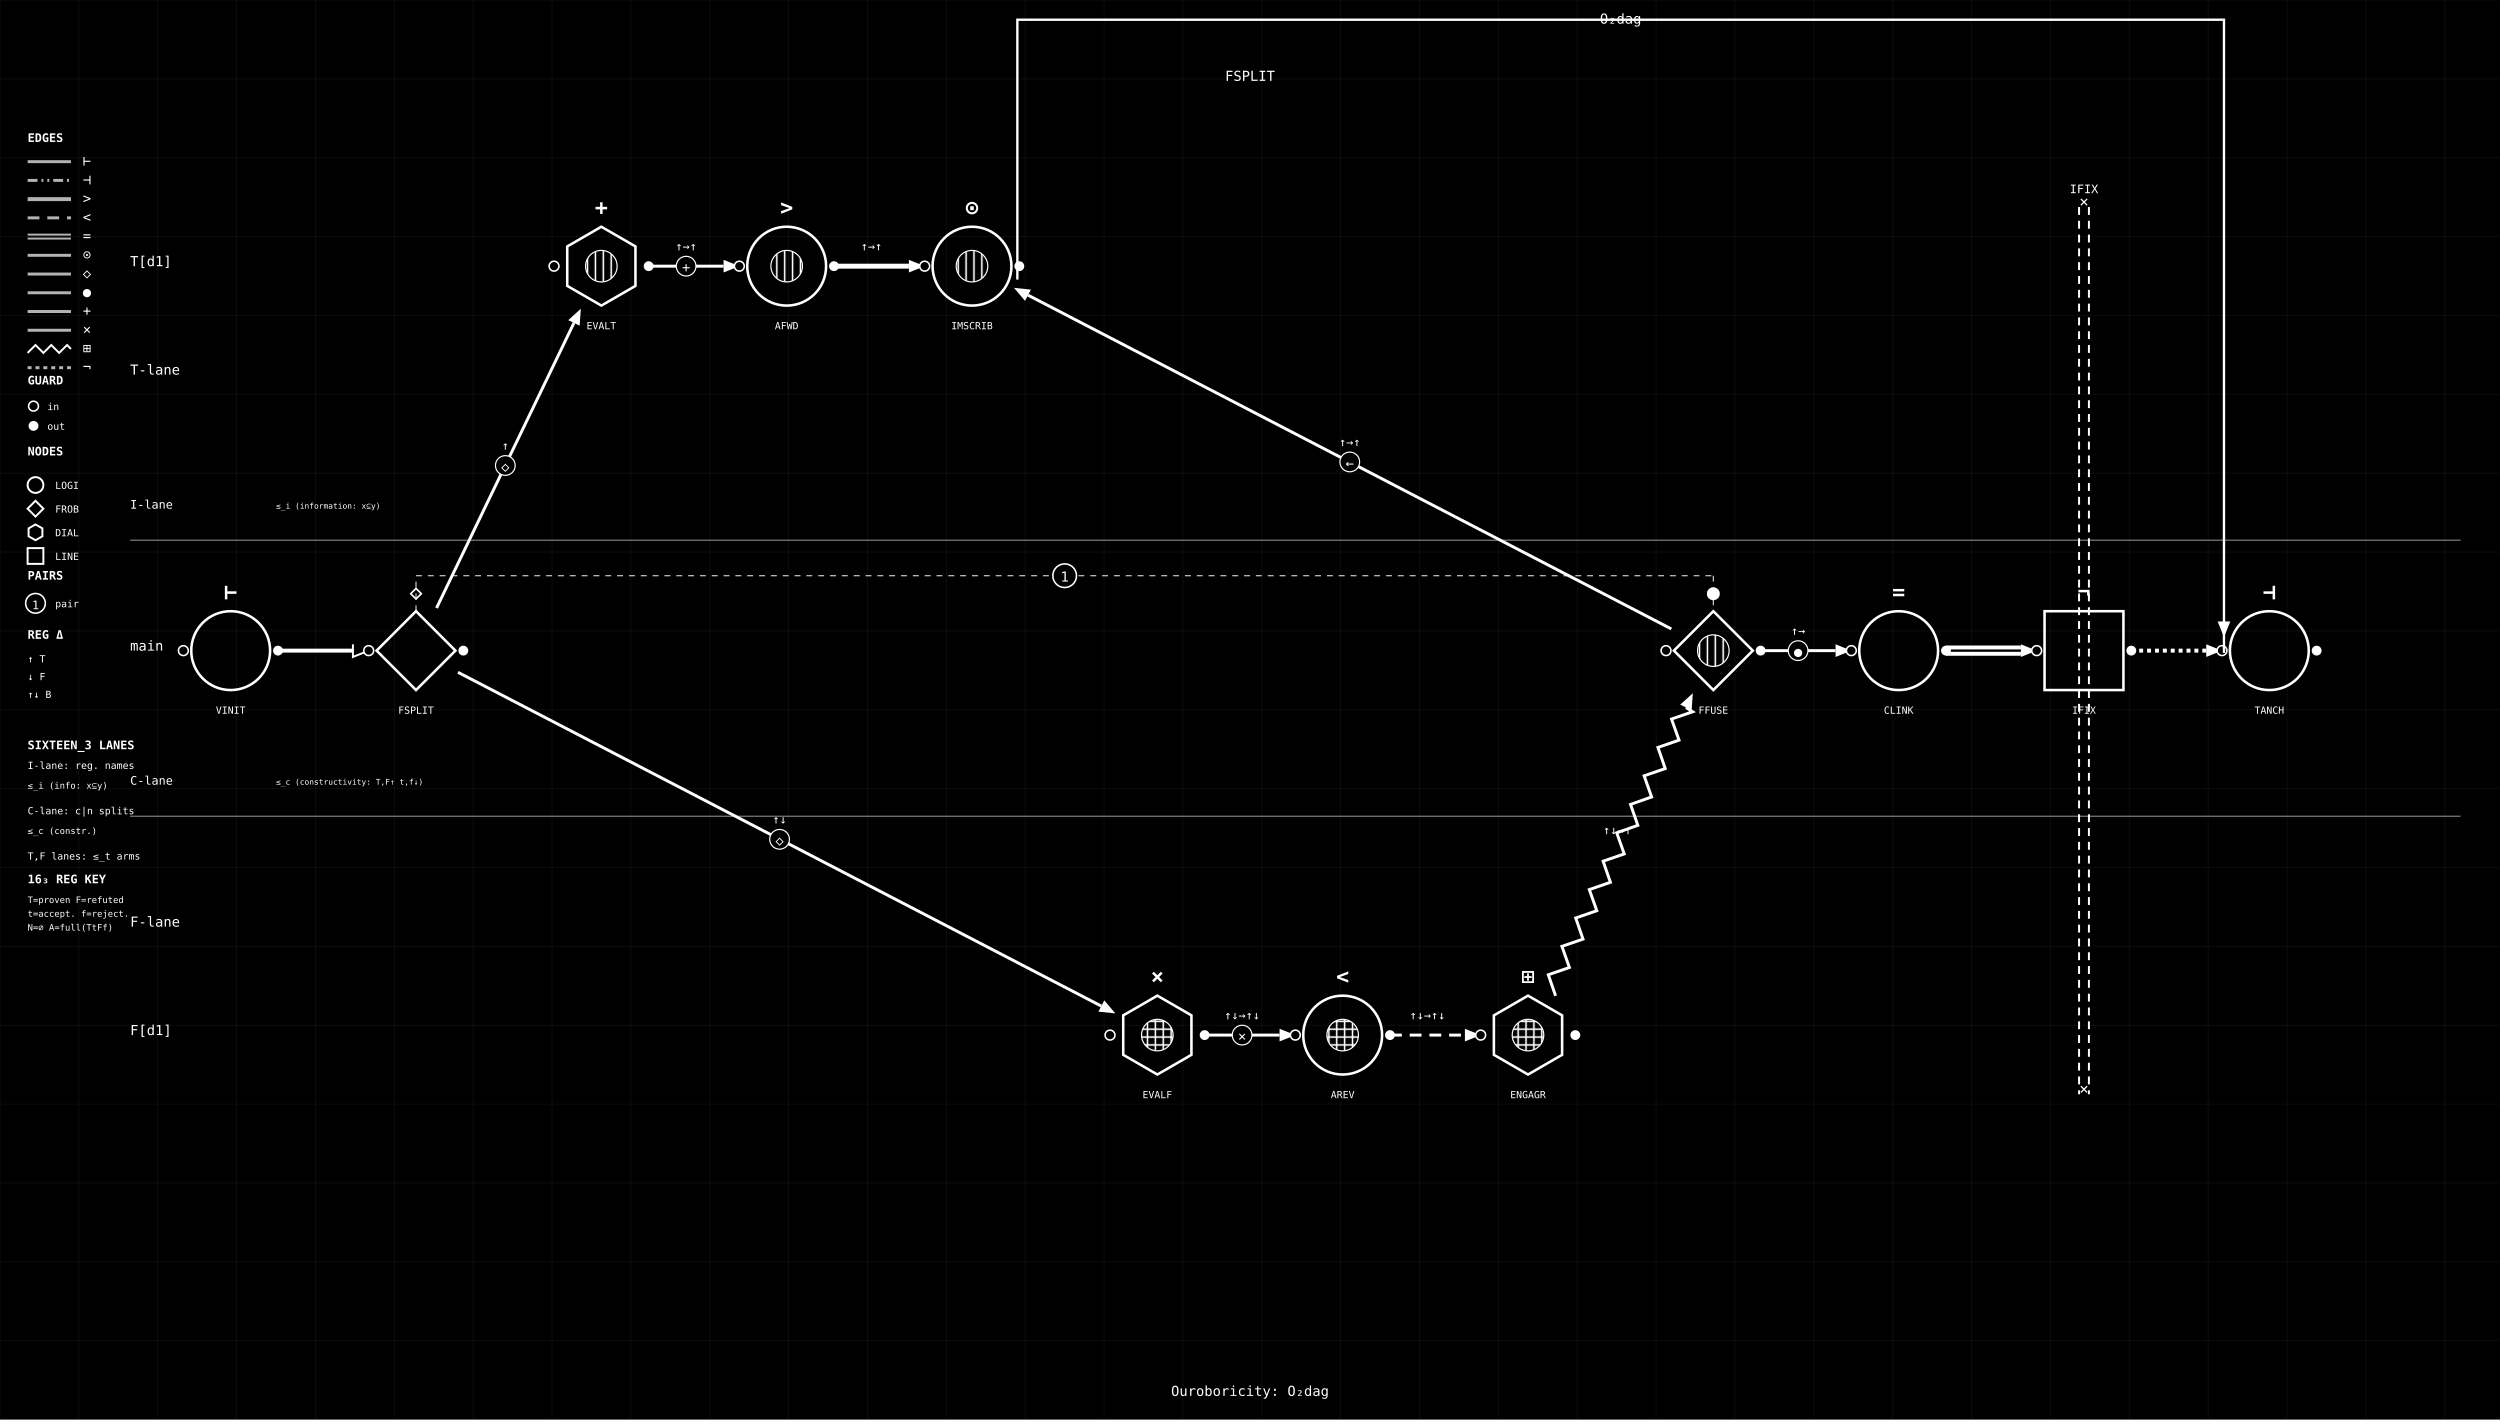
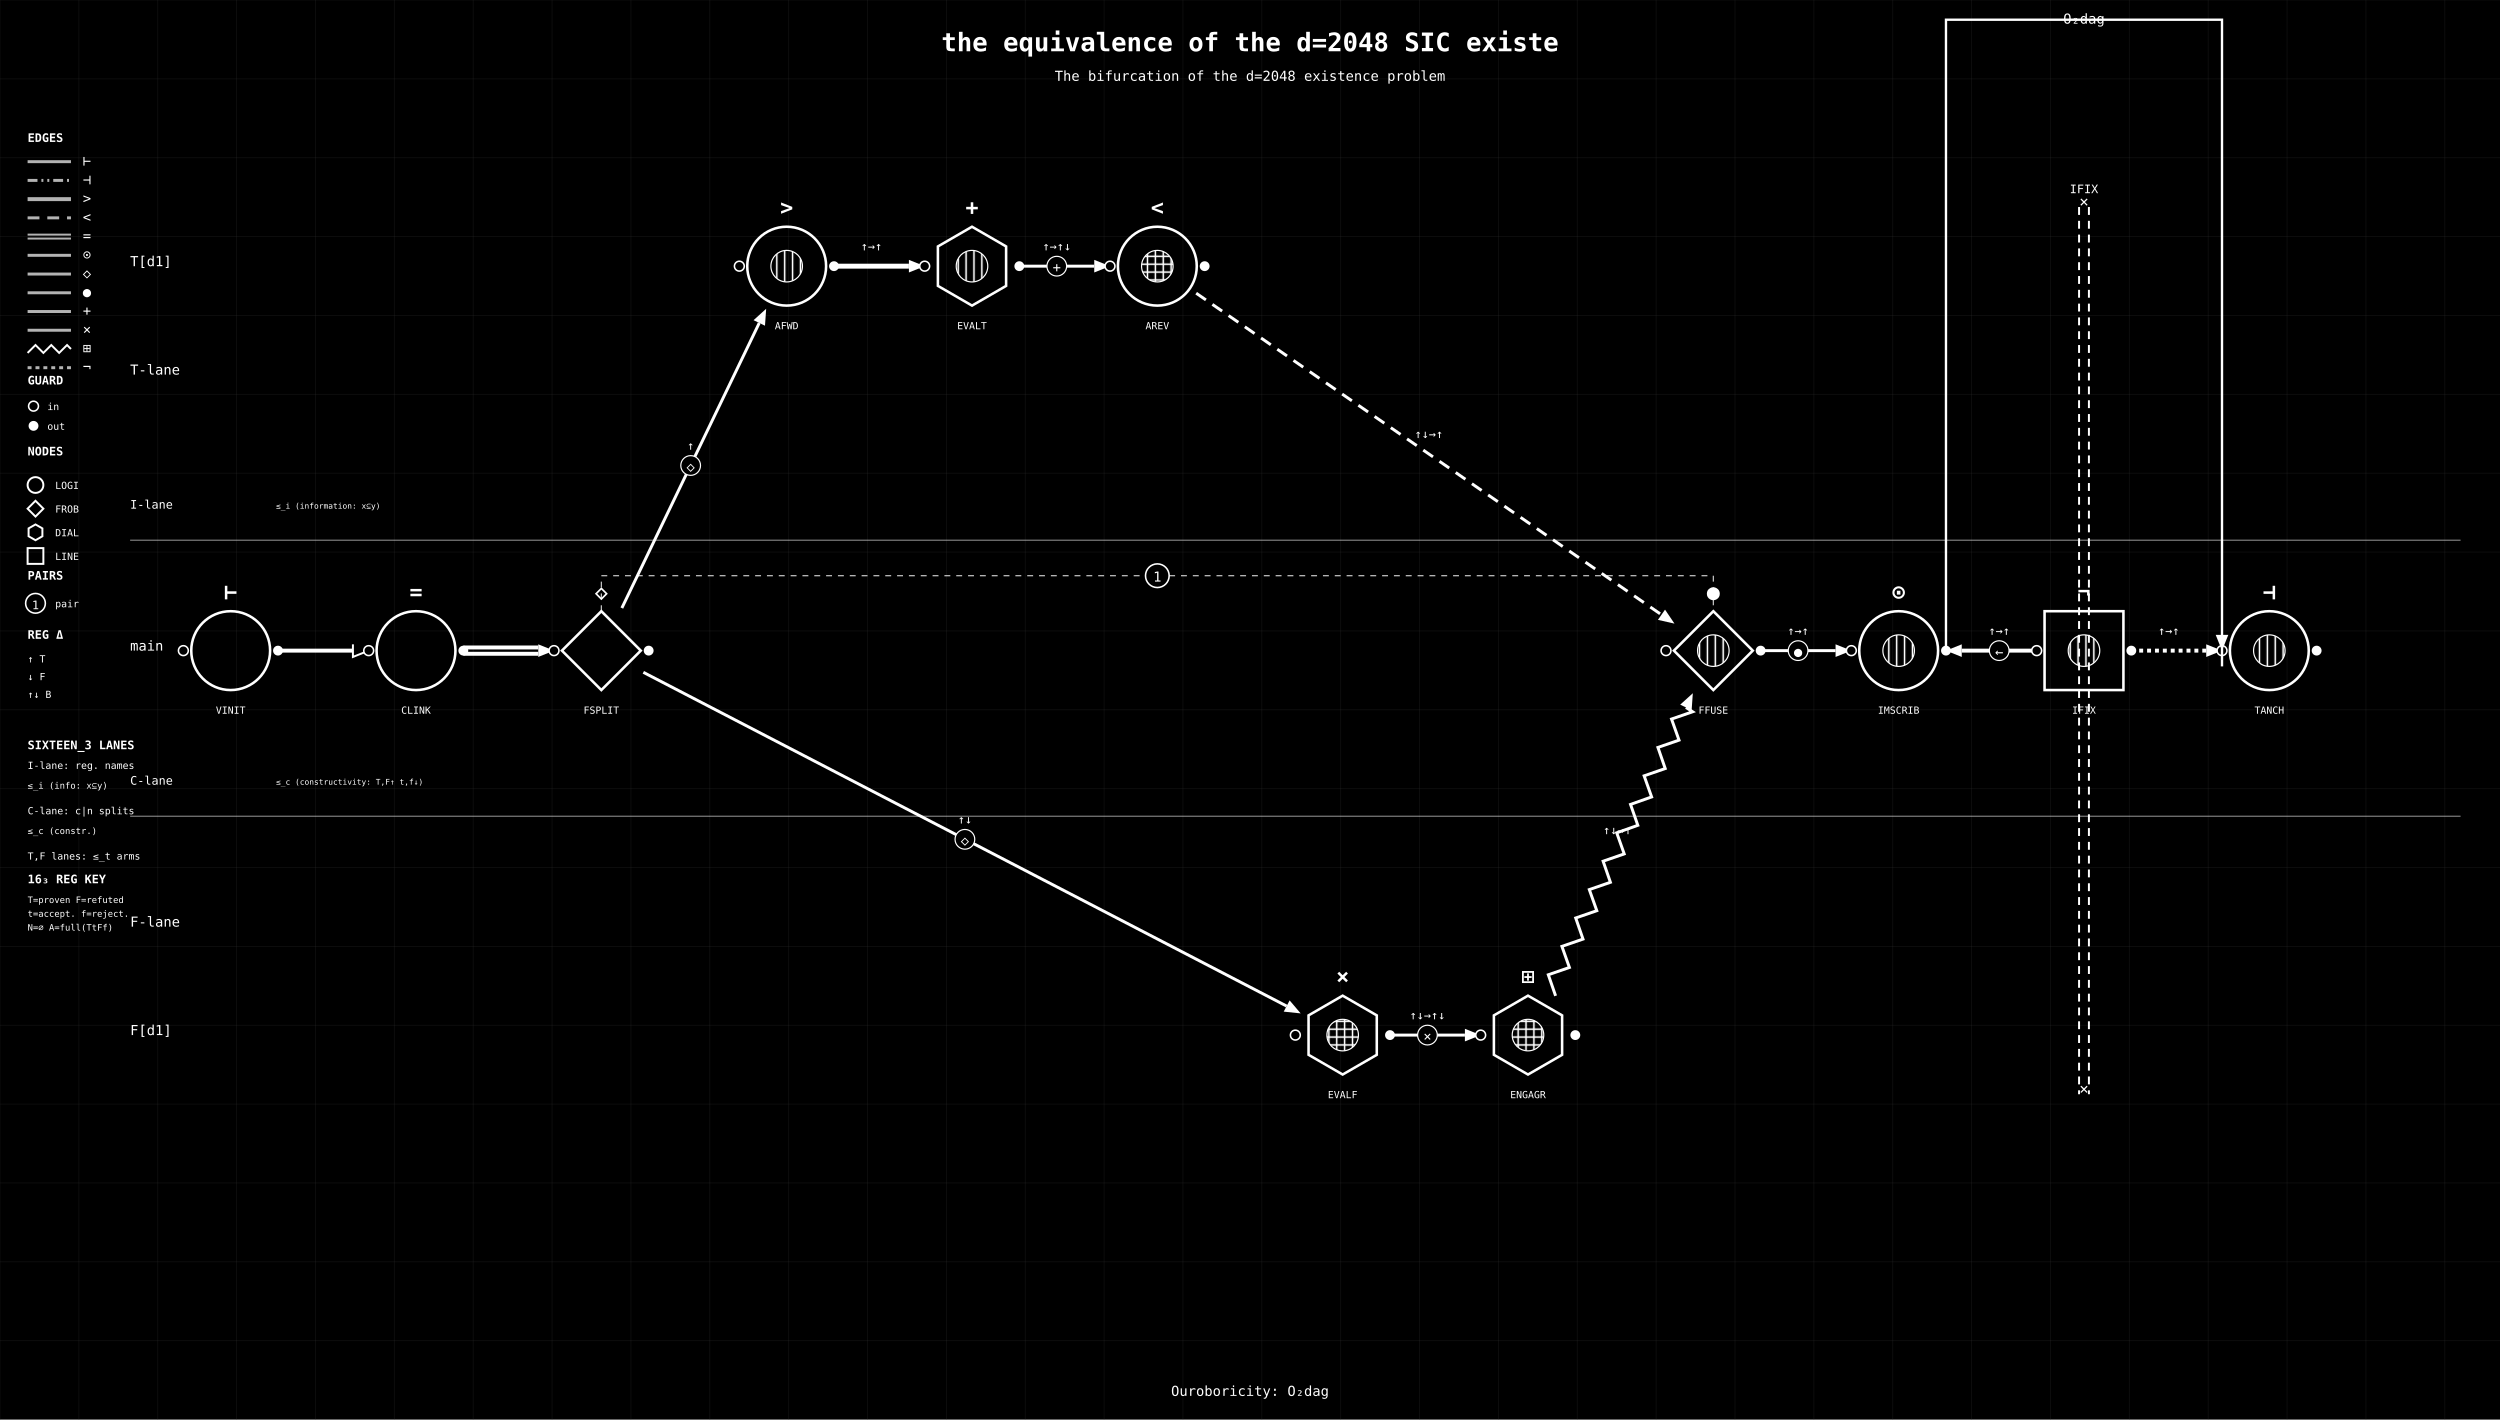
<svg xmlns="http://www.w3.org/2000/svg" viewBox="0 0 1268 720">
  <rect width="1268" height="720" fill="#000000" />
  <defs>
    <pattern id="hatch-T" width="4" height="4" patternUnits="userSpaceOnUse">
      <path d="M2,0 L2,4" stroke="#ffffff" stroke-width="0.8" />
    </pattern>
    <pattern id="hatch-F" width="4" height="4" patternUnits="userSpaceOnUse">
      <path d="M0,2 L4,2" stroke="#ffffff" stroke-width="0.8" />
    </pattern>
    <pattern id="hatch-B" width="4" height="4" patternUnits="userSpaceOnUse">
      <path d="M2,0 L2,4 M0,2 L4,2" stroke="#ffffff" stroke-width="0.8" />
    </pattern>
  </defs>
  <line x1="0.0" y1="0.0" x2="0.0" y2="720.0" stroke="#333333" stroke-width="0.4" opacity="0.3" />
  <line x1="40.0" y1="0.0" x2="40.0" y2="720.0" stroke="#333333" stroke-width="0.4" opacity="0.3" />
  <line x1="80.0" y1="0.0" x2="80.0" y2="720.0" stroke="#333333" stroke-width="0.4" opacity="0.3" />
  <line x1="120.0" y1="0.0" x2="120.0" y2="720.0" stroke="#333333" stroke-width="0.4" opacity="0.3" />
  <line x1="160.0" y1="0.0" x2="160.0" y2="720.0" stroke="#333333" stroke-width="0.4" opacity="0.3" />
  <line x1="200.0" y1="0.0" x2="200.0" y2="720.0" stroke="#333333" stroke-width="0.4" opacity="0.3" />
  <line x1="240.0" y1="0.0" x2="240.0" y2="720.0" stroke="#333333" stroke-width="0.4" opacity="0.3" />
  <line x1="280.0" y1="0.0" x2="280.0" y2="720.0" stroke="#333333" stroke-width="0.4" opacity="0.3" />
  <line x1="320.0" y1="0.0" x2="320.0" y2="720.0" stroke="#333333" stroke-width="0.4" opacity="0.3" />
  <line x1="360.0" y1="0.0" x2="360.0" y2="720.0" stroke="#333333" stroke-width="0.4" opacity="0.3" />
  <line x1="400.0" y1="0.0" x2="400.0" y2="720.0" stroke="#333333" stroke-width="0.4" opacity="0.3" />
  <line x1="440.0" y1="0.0" x2="440.0" y2="720.0" stroke="#333333" stroke-width="0.4" opacity="0.3" />
  <line x1="480.0" y1="0.0" x2="480.0" y2="720.0" stroke="#333333" stroke-width="0.4" opacity="0.3" />
  <line x1="520.0" y1="0.0" x2="520.0" y2="720.0" stroke="#333333" stroke-width="0.4" opacity="0.3" />
  <line x1="560.0" y1="0.0" x2="560.0" y2="720.0" stroke="#333333" stroke-width="0.4" opacity="0.3" />
  <line x1="600.0" y1="0.0" x2="600.0" y2="720.0" stroke="#333333" stroke-width="0.4" opacity="0.3" />
  <line x1="640.0" y1="0.0" x2="640.0" y2="720.0" stroke="#333333" stroke-width="0.4" opacity="0.3" />
  <line x1="680.0" y1="0.0" x2="680.0" y2="720.0" stroke="#333333" stroke-width="0.4" opacity="0.3" />
  <line x1="720.0" y1="0.0" x2="720.0" y2="720.0" stroke="#333333" stroke-width="0.4" opacity="0.3" />
  <line x1="760.0" y1="0.0" x2="760.0" y2="720.0" stroke="#333333" stroke-width="0.4" opacity="0.3" />
  <line x1="800.0" y1="0.0" x2="800.0" y2="720.0" stroke="#333333" stroke-width="0.4" opacity="0.3" />
  <line x1="840.0" y1="0.0" x2="840.0" y2="720.0" stroke="#333333" stroke-width="0.4" opacity="0.3" />
  <line x1="880.0" y1="0.0" x2="880.0" y2="720.0" stroke="#333333" stroke-width="0.4" opacity="0.3" />
  <line x1="920.0" y1="0.0" x2="920.0" y2="720.0" stroke="#333333" stroke-width="0.4" opacity="0.3" />
  <line x1="960.0" y1="0.0" x2="960.0" y2="720.0" stroke="#333333" stroke-width="0.4" opacity="0.3" />
  <line x1="1000.0" y1="0.0" x2="1000.0" y2="720.0" stroke="#333333" stroke-width="0.4" opacity="0.3" />
  <line x1="1040.0" y1="0.0" x2="1040.0" y2="720.0" stroke="#333333" stroke-width="0.4" opacity="0.3" />
  <line x1="1080.0" y1="0.0" x2="1080.0" y2="720.0" stroke="#333333" stroke-width="0.4" opacity="0.3" />
  <line x1="1120.0" y1="0.0" x2="1120.0" y2="720.0" stroke="#333333" stroke-width="0.4" opacity="0.3" />
  <line x1="1160.0" y1="0.0" x2="1160.0" y2="720.0" stroke="#333333" stroke-width="0.4" opacity="0.3" />
  <line x1="1200.0" y1="0.0" x2="1200.0" y2="720.0" stroke="#333333" stroke-width="0.4" opacity="0.3" />
  <line x1="1240.0" y1="0.0" x2="1240.0" y2="720.0" stroke="#333333" stroke-width="0.4" opacity="0.3" />
  <line x1="0.0" y1="0.0" x2="1268.0" y2="0.0" stroke="#333333" stroke-width="0.4" opacity="0.3" />
  <line x1="0.0" y1="40.0" x2="1268.0" y2="40.0" stroke="#333333" stroke-width="0.4" opacity="0.3" />
  <line x1="0.0" y1="80.0" x2="1268.0" y2="80.0" stroke="#333333" stroke-width="0.4" opacity="0.3" />
  <line x1="0.0" y1="120.0" x2="1268.0" y2="120.0" stroke="#333333" stroke-width="0.4" opacity="0.3" />
  <line x1="0.0" y1="160.0" x2="1268.0" y2="160.0" stroke="#333333" stroke-width="0.4" opacity="0.3" />
  <line x1="0.0" y1="200.0" x2="1268.0" y2="200.0" stroke="#333333" stroke-width="0.4" opacity="0.3" />
  <line x1="0.0" y1="240.0" x2="1268.0" y2="240.0" stroke="#333333" stroke-width="0.4" opacity="0.3" />
  <line x1="0.0" y1="280.0" x2="1268.0" y2="280.0" stroke="#333333" stroke-width="0.4" opacity="0.3" />
  <line x1="0.0" y1="320.0" x2="1268.0" y2="320.0" stroke="#333333" stroke-width="0.4" opacity="0.3" />
  <line x1="0.0" y1="360.0" x2="1268.0" y2="360.0" stroke="#333333" stroke-width="0.4" opacity="0.3" />
  <line x1="0.0" y1="400.0" x2="1268.0" y2="400.0" stroke="#333333" stroke-width="0.4" opacity="0.3" />
  <line x1="0.0" y1="440.0" x2="1268.0" y2="440.0" stroke="#333333" stroke-width="0.4" opacity="0.3" />
  <line x1="0.0" y1="480.0" x2="1268.0" y2="480.0" stroke="#333333" stroke-width="0.4" opacity="0.3" />
  <line x1="0.0" y1="520.0" x2="1268.0" y2="520.0" stroke="#333333" stroke-width="0.4" opacity="0.3" />
  <line x1="0.0" y1="560.0" x2="1268.0" y2="560.0" stroke="#333333" stroke-width="0.4" opacity="0.3" />
  <line x1="0.0" y1="600.0" x2="1268.0" y2="600.0" stroke="#333333" stroke-width="0.4" opacity="0.3" />
  <line x1="0.0" y1="640.0" x2="1268.0" y2="640.0" stroke="#333333" stroke-width="0.4" opacity="0.3" />
  <line x1="0.0" y1="680.0" x2="1268.0" y2="680.0" stroke="#333333" stroke-width="0.4" opacity="0.3" />
-   <text x="634.0" y="26.0" fill="#ffffff" font-size="13" text-anchor="middle" font-family="monospace" font-weight="bold" />
-   <text x="634.0" y="41.0" fill="#ffffff" font-size="7" text-anchor="middle" font-family="monospace">FSPLIT</text>
+   <text x="634.0" y="26.0" fill="#ffffff" font-size="13" text-anchor="middle" font-family="monospace" font-weight="bold">the equivalence of the d=2048 SIC existe</text>
+   <text x="634.0" y="41.0" fill="#ffffff" font-size="7" text-anchor="middle" font-family="monospace">The bifurcation of the d=2048 existence problem</text>
  <text x="66.0" y="190.0" fill="#ffffff" font-size="7" text-anchor="start" font-family="monospace">T-lane</text>
  <text x="66.0" y="135.0" fill="#ffffff" font-size="7" text-anchor="start" font-family="monospace">T[d1]</text>
  <text x="66.0" y="470.0" fill="#ffffff" font-size="7" text-anchor="start" font-family="monospace">F-lane</text>
  <text x="66.0" y="525.0" fill="#ffffff" font-size="7" text-anchor="start" font-family="monospace">F[d1]</text>
  <text x="66.0" y="330.0" fill="#ffffff" font-size="7" text-anchor="start" font-family="monospace">main</text>
  <text x="66.0" y="258.0" fill="#ffffff" font-size="6" text-anchor="start" font-family="monospace">I-lane</text>
  <text x="140.0" y="258.0" fill="#ffffff" font-size="4" text-anchor="start" font-family="monospace">≤_i (information: x⊆y)</text>
  <line x1="66.0" y1="274.0" x2="1248.0" y2="274.0" stroke="#ffffff" stroke-width="0.6" opacity="0.5" />
  <text x="66.0" y="398.0" fill="#ffffff" font-size="6" text-anchor="start" font-family="monospace">C-lane</text>
  <text x="140.0" y="398.0" fill="#ffffff" font-size="4" text-anchor="start" font-family="monospace">≤_c (constructivity: T,F↑ t,f↓)</text>
  <line x1="66.0" y1="414.0" x2="1248.0" y2="414.0" stroke="#ffffff" stroke-width="0.6" opacity="0.5" />
  <line x1="1054.5" y1="105.0" x2="1054.5" y2="555.0" stroke="#ffffff" stroke-width="1.0" opacity="1.0" stroke-dasharray="4,3" />
  <line x1="1059.5" y1="105.0" x2="1059.5" y2="555.0" stroke="#ffffff" stroke-width="1.0" opacity="1.0" stroke-dasharray="4,3" />
  <text x="1057.0" y="105.0" fill="#ffffff" font-size="8" text-anchor="middle" font-family="monospace">×</text>
  <text x="1057.0" y="555.0" fill="#ffffff" font-size="8" text-anchor="middle" font-family="monospace">×</text>
  <text x="1057.0" y="98.0" fill="#ffffff" font-size="6" text-anchor="middle" font-family="monospace">IFIX</text>
-   <line x1="211.0" y1="310.0" x2="211.0" y2="292.0" stroke="#ffffff" stroke-width="0.6" opacity="0.8" stroke-dasharray="3,3" />
-   <line x1="211.0" y1="292.0" x2="869.0" y2="292.0" stroke="#ffffff" stroke-width="0.6" opacity="0.8" stroke-dasharray="3,3" />
+   <line x1="305.0" y1="310.0" x2="305.0" y2="292.0" stroke="#ffffff" stroke-width="0.6" opacity="0.8" stroke-dasharray="3,3" />
+   <line x1="305.0" y1="292.0" x2="869.0" y2="292.0" stroke="#ffffff" stroke-width="0.6" opacity="0.8" stroke-dasharray="3,3" />
  <line x1="869.0" y1="292.0" x2="869.0" y2="310.0" stroke="#ffffff" stroke-width="0.6" opacity="0.8" stroke-dasharray="3,3" />
-   <circle cx="540.0" cy="292.0" r="6" fill="#000000" stroke="#ffffff" stroke-width="0.8" />
-   <text x="540.0" y="295.0" fill="#ffffff" font-size="7" text-anchor="middle" font-family="monospace">1</text>
-   <line x1="221.4" y1="308.4" x2="291.1" y2="163.8" stroke="#ffffff" stroke-width="1.5" opacity="1.0" />
-   <polygon points="294.6,156.6 294.0,165.2 288.2,162.4" fill="#ffffff" />
-   <circle cx="256.3" cy="236.1" r="5" fill="#000000" stroke="#ffffff" stroke-width="0.6" />
-   <text x="256.3" y="239.1" fill="#ffffff" font-size="7" text-anchor="middle" font-family="monospace">◇</text>
-   <text x="256.3" y="228.1" fill="#ffffff" font-size="6" text-anchor="middle" font-family="monospace">↑</text>
-   <line x1="329.0" y1="135.0" x2="367.0" y2="135.0" stroke="#ffffff" stroke-width="1.5" opacity="1.0" />
-   <polygon points="375.0,135.0 367.0,138.2 367.0,131.8" fill="#ffffff" />
-   <circle cx="348.0" cy="135.0" r="5" fill="#000000" stroke="#ffffff" stroke-width="0.6" />
-   <text x="348.0" y="138.0" fill="#ffffff" font-size="7" text-anchor="middle" font-family="monospace">+</text>
-   <text x="348.0" y="127.0" fill="#ffffff" font-size="6" text-anchor="middle" font-family="monospace">↑→↑</text>
+   <circle cx="587.0" cy="292.0" r="6" fill="#000000" stroke="#ffffff" stroke-width="0.8" />
+   <text x="587.0" y="295.0" fill="#ffffff" font-size="7" text-anchor="middle" font-family="monospace">1</text>
+   <line x1="315.4" y1="308.4" x2="385.1" y2="163.8" stroke="#ffffff" stroke-width="1.5" opacity="1.0" />
+   <polygon points="388.6,156.6 388.0,165.2 382.2,162.4" fill="#ffffff" />
+   <circle cx="350.3" cy="236.1" r="5" fill="#000000" stroke="#ffffff" stroke-width="0.6" />
+   <text x="350.3" y="239.1" fill="#ffffff" font-size="7" text-anchor="middle" font-family="monospace">◇</text>
+   <text x="350.3" y="228.1" fill="#ffffff" font-size="6" text-anchor="middle" font-family="monospace">↑</text>
  <line x1="423.0" y1="135.0" x2="461.0" y2="135.0" stroke="#ffffff" stroke-width="2.5" opacity="1.0" />
  <polygon points="469.0,135.0 461.0,138.2 461.0,131.8" fill="#ffffff" />
  <text x="442.0" y="127.0" fill="#ffffff" font-size="6" text-anchor="middle" font-family="monospace">↑→↑</text>
-   <line x1="521.4" y1="149.7" x2="847.7" y2="319.0" stroke="#ffffff" stroke-width="1.5" opacity="1.0" />
-   <polygon points="514.3,146.0 522.9,146.9 519.9,152.6" fill="#ffffff" />
-   <circle cx="684.6" cy="234.3" r="5" fill="#000000" stroke="#ffffff" stroke-width="0.6" />
-   <text x="684.6" y="237.3" fill="#ffffff" font-size="7" text-anchor="middle" font-family="monospace">←</text>
-   <text x="684.6" y="226.3" fill="#ffffff" font-size="6" text-anchor="middle" font-family="monospace">↑→↑</text>
-   <line x1="232.3" y1="341.0" x2="558.6" y2="510.3" stroke="#ffffff" stroke-width="1.5" opacity="1.0" />
-   <polygon points="565.7,514.0 557.1,513.1 560.1,507.4" fill="#ffffff" />
-   <circle cx="395.4" cy="425.7" r="5" fill="#000000" stroke="#ffffff" stroke-width="0.6" />
-   <text x="395.4" y="428.7" fill="#ffffff" font-size="7" text-anchor="middle" font-family="monospace">◇</text>
-   <text x="395.4" y="417.7" fill="#ffffff" font-size="6" text-anchor="middle" font-family="monospace">↑↓</text>
-   <line x1="611.0" y1="525.0" x2="649.0" y2="525.0" stroke="#ffffff" stroke-width="1.5" opacity="1.0" />
-   <polygon points="657.0,525.0 649.0,528.2 649.0,521.8" fill="#ffffff" />
-   <circle cx="630.0" cy="525.0" r="5" fill="#000000" stroke="#ffffff" stroke-width="0.6" />
-   <text x="630.0" y="528.0" fill="#ffffff" font-size="7" text-anchor="middle" font-family="monospace">×</text>
-   <text x="630.0" y="517.0" fill="#ffffff" font-size="6" text-anchor="middle" font-family="monospace">↑↓→↑↓</text>
-   <line x1="705.0" y1="525.0" x2="743.0" y2="525.0" stroke="#ffffff" stroke-width="1.5" opacity="1.0" stroke-dasharray="6,4" />
+   <line x1="517.0" y1="135.0" x2="555.0" y2="135.0" stroke="#ffffff" stroke-width="1.5" opacity="1.0" />
+   <polygon points="563.0,135.0 555.0,138.2 555.0,131.8" fill="#ffffff" />
+   <circle cx="536.0" cy="135.0" r="5" fill="#000000" stroke="#ffffff" stroke-width="0.6" />
+   <text x="536.0" y="138.0" fill="#ffffff" font-size="7" text-anchor="middle" font-family="monospace">+</text>
+   <text x="536.0" y="127.0" fill="#ffffff" font-size="6" text-anchor="middle" font-family="monospace">↑→↑↓</text>
+   <line x1="606.7" y1="148.7" x2="842.7" y2="311.8" stroke="#ffffff" stroke-width="1.5" opacity="1.0" stroke-dasharray="6,4" />
+   <polygon points="849.3,316.3 840.9,314.4 844.5,309.2" fill="#ffffff" />
+   <text x="724.7" y="222.2" fill="#ffffff" font-size="6" text-anchor="middle" font-family="monospace">↑↓→↑</text>
+   <line x1="326.3" y1="341.0" x2="652.6" y2="510.3" stroke="#ffffff" stroke-width="1.5" opacity="1.0" />
+   <polygon points="659.7,514.0 651.1,513.1 654.1,507.4" fill="#ffffff" />
+   <circle cx="489.4" cy="425.7" r="5" fill="#000000" stroke="#ffffff" stroke-width="0.6" />
+   <text x="489.4" y="428.7" fill="#ffffff" font-size="7" text-anchor="middle" font-family="monospace">◇</text>
+   <text x="489.4" y="417.7" fill="#ffffff" font-size="6" text-anchor="middle" font-family="monospace">↑↓</text>
+   <line x1="705.0" y1="525.0" x2="743.0" y2="525.0" stroke="#ffffff" stroke-width="1.5" opacity="1.0" />
  <polygon points="751.0,525.0 743.0,528.2 743.0,521.8" fill="#ffffff" />
+   <circle cx="724.0" cy="525.0" r="5" fill="#000000" stroke="#ffffff" stroke-width="0.6" />
+   <text x="724.0" y="528.0" fill="#ffffff" font-size="7" text-anchor="middle" font-family="monospace">×</text>
  <text x="724.0" y="517.0" fill="#ffffff" font-size="6" text-anchor="middle" font-family="monospace">↑↓→↑↓</text>
  <polyline points="789.0,505.1 785.3,494.4 796.0,490.7 792.2,480.0 802.9,476.3 799.2,465.6 809.9,461.9 806.1,451.2 816.8,447.5 813.1,436.8 823.8,433.1 820.0,422.4 830.7,418.6 827.0,408.0 837.7,404.2 833.9,393.5 844.6,389.8 840.9,379.1 851.6,375.4 847.8,364.7 858.5,361.0 855.1,358.8" fill="none" stroke="#ffffff" stroke-width="1.5" />
  <polygon points="858.6,351.6 858.0,360.2 852.2,357.4" fill="#ffffff" />
  <text x="820.3" y="423.1" fill="#ffffff" font-size="6" text-anchor="middle" font-family="monospace">↑↓→↑</text>
  <line x1="141.0" y1="330.0" x2="179.0" y2="330.0" stroke="#ffffff" stroke-width="2.0" opacity="1.0" />
  <polyline points="187.0,330.0 179.0,333.2 179.0,326.8" fill="none" stroke="#ffffff" stroke-width="1.0" />
-   <line x1="987.0" y1="328.4" x2="1025.0" y2="328.4" stroke="#ffffff" stroke-width="2.0" opacity="1.0" />
-   <line x1="987.0" y1="331.6" x2="1025.0" y2="331.6" stroke="#ffffff" stroke-width="2.0" opacity="1.0" />
-   <polygon points="1033.0,330.0 1025.0,333.2 1025.0,326.8" fill="#ffffff" />
+   <line x1="235.0" y1="328.4" x2="273.0" y2="328.4" stroke="#ffffff" stroke-width="2.0" opacity="1.0" />
+   <line x1="235.0" y1="331.6" x2="273.0" y2="331.6" stroke="#ffffff" stroke-width="2.0" opacity="1.0" />
+   <polygon points="281.0,330.0 273.0,333.2 273.0,326.8" fill="#ffffff" />
+   <line x1="995.0" y1="330.0" x2="1033.0" y2="330.0" stroke="#ffffff" stroke-width="2.0" opacity="1.0" />
+   <polygon points="987.0,330.0 995.0,326.8 995.0,333.2" fill="#ffffff" />
+   <circle cx="1014.0" cy="330.0" r="5" fill="#000000" stroke="#ffffff" stroke-width="0.6" />
+   <text x="1014.0" y="333.0" fill="#ffffff" font-size="7" text-anchor="middle" font-family="monospace">←</text>
+   <text x="1014.0" y="322.0" fill="#ffffff" font-size="6" text-anchor="middle" font-family="monospace">↑→↑</text>
  <line x1="1081.0" y1="330.0" x2="1119.0" y2="330.0" stroke="#ffffff" stroke-width="2.0" opacity="1.0" stroke-dasharray="2,2" />
  <polygon points="1127.0,330.0 1119.0,333.2 1119.0,326.8" fill="#ffffff" />
+   <text x="1100.0" y="322.0" fill="#ffffff" font-size="6" text-anchor="middle" font-family="monospace">↑→↑</text>
  <line x1="893.0" y1="330.0" x2="931.0" y2="330.0" stroke="#ffffff" stroke-width="1.5" opacity="1.0" />
  <polygon points="939.0,330.0 931.0,333.2 931.0,326.8" fill="#ffffff" />
  <circle cx="912.0" cy="330.0" r="5" fill="#000000" stroke="#ffffff" stroke-width="0.6" />
  <text x="912.0" y="333.0" fill="#ffffff" font-size="7" text-anchor="middle" font-family="monospace">●</text>
-   <text x="912.0" y="322.0" fill="#ffffff" font-size="6" text-anchor="middle" font-family="monospace">↑→</text>
+   <text x="912.0" y="322.0" fill="#ffffff" font-size="6" text-anchor="middle" font-family="monospace">↑→↑</text>
  <circle fill="none" stroke="#ffffff" stroke-width="1.3" cx="117.0" cy="330.0" r="20.0" />
  <circle cx="93.0" cy="330.0" r="2.5" fill="#000000" stroke="#ffffff" stroke-width="0.8" />
  <circle cx="141.0" cy="330.0" r="2.5" fill="#ffffff" />
  <text x="117.0" y="304.0" fill="#ffffff" font-size="11" text-anchor="middle" font-family="monospace" font-weight="bold">⊢</text>
  <text x="117.0" y="362.0" fill="#ffffff" font-size="5" text-anchor="middle" font-family="monospace">VINIT</text>
-   <polygon fill="none" stroke="#ffffff" stroke-width="1.3" points="211.0,310.0 231.0,330 211.0,350.0 191.0,330" />
+   <circle fill="none" stroke="#ffffff" stroke-width="1.3" cx="211.0" cy="330.0" r="20.0" />
  <circle cx="187.0" cy="330.0" r="2.5" fill="#000000" stroke="#ffffff" stroke-width="0.8" />
  <circle cx="235.0" cy="330.0" r="2.5" fill="#ffffff" />
-   <text x="211.0" y="304.0" fill="#ffffff" font-size="11" text-anchor="middle" font-family="monospace" font-weight="bold">◇</text>
-   <text x="211.0" y="362.0" fill="#ffffff" font-size="5" text-anchor="middle" font-family="monospace">FSPLIT</text>
-   <polygon fill="none" stroke="#ffffff" stroke-width="1.3" points="322.3,145.0 305.0,155.0 287.7,145.0 287.7,125.0 305.0,115.0 322.3,125.0" />
-   <circle cx="305.0" cy="135.0" r="8" fill="url(#hatch-T)" stroke="#ffffff" stroke-width="0.6" />
-   <circle cx="281.0" cy="135.0" r="2.5" fill="#000000" stroke="#ffffff" stroke-width="0.8" />
-   <circle cx="329.0" cy="135.0" r="2.5" fill="#ffffff" />
-   <text x="305.0" y="109.0" fill="#ffffff" font-size="11" text-anchor="middle" font-family="monospace" font-weight="bold">+</text>
-   <text x="305.0" y="167.0" fill="#ffffff" font-size="5" text-anchor="middle" font-family="monospace">EVALT</text>
+   <text x="211.0" y="304.0" fill="#ffffff" font-size="11" text-anchor="middle" font-family="monospace" font-weight="bold">=</text>
+   <text x="211.0" y="362.0" fill="#ffffff" font-size="5" text-anchor="middle" font-family="monospace">CLINK</text>
+   <polygon fill="none" stroke="#ffffff" stroke-width="1.3" points="305.0,310.0 325.0,330 305.0,350.0 285.0,330" />
+   <circle cx="281.0" cy="330.0" r="2.5" fill="#000000" stroke="#ffffff" stroke-width="0.8" />
+   <circle cx="329.0" cy="330.0" r="2.5" fill="#ffffff" />
+   <text x="305.0" y="304.0" fill="#ffffff" font-size="11" text-anchor="middle" font-family="monospace" font-weight="bold">◇</text>
+   <text x="305.0" y="362.0" fill="#ffffff" font-size="5" text-anchor="middle" font-family="monospace">FSPLIT</text>
  <circle fill="none" stroke="#ffffff" stroke-width="1.3" cx="399.0" cy="135.0" r="20.0" />
  <circle cx="399.0" cy="135.0" r="8" fill="url(#hatch-T)" stroke="#ffffff" stroke-width="0.6" />
  <circle cx="375.0" cy="135.0" r="2.5" fill="#000000" stroke="#ffffff" stroke-width="0.8" />
  <circle cx="423.0" cy="135.0" r="2.5" fill="#ffffff" />
  <text x="399.0" y="109.0" fill="#ffffff" font-size="11" text-anchor="middle" font-family="monospace" font-weight="bold">&gt;</text>
  <text x="399.0" y="167.0" fill="#ffffff" font-size="5" text-anchor="middle" font-family="monospace">AFWD</text>
-   <circle fill="none" stroke="#ffffff" stroke-width="1.3" cx="493.0" cy="135.0" r="20.0" />
+   <polygon fill="none" stroke="#ffffff" stroke-width="1.3" points="510.3,145.0 493.0,155.0 475.7,145.0 475.7,125.0 493.0,115.0 510.3,125.0" />
  <circle cx="493.0" cy="135.0" r="8" fill="url(#hatch-T)" stroke="#ffffff" stroke-width="0.6" />
  <circle cx="469.0" cy="135.0" r="2.5" fill="#000000" stroke="#ffffff" stroke-width="0.8" />
  <circle cx="517.0" cy="135.0" r="2.5" fill="#ffffff" />
-   <text x="493.0" y="109.0" fill="#ffffff" font-size="11" text-anchor="middle" font-family="monospace" font-weight="bold">⊙</text>
-   <text x="493.0" y="167.0" fill="#ffffff" font-size="5" text-anchor="middle" font-family="monospace">IMSCRIB</text>
-   <polygon fill="none" stroke="#ffffff" stroke-width="1.3" points="604.3,535.0 587.0,545.0 569.7,535.0 569.7,515.0 587.0,505.0 604.3,515.0" />
-   <circle cx="587.0" cy="525.0" r="8" fill="url(#hatch-B)" stroke="#ffffff" stroke-width="0.6" />
-   <circle cx="563.0" cy="525.0" r="2.5" fill="#000000" stroke="#ffffff" stroke-width="0.8" />
-   <circle cx="611.0" cy="525.0" r="2.5" fill="#ffffff" />
-   <text x="587.0" y="499.0" fill="#ffffff" font-size="11" text-anchor="middle" font-family="monospace" font-weight="bold">×</text>
-   <text x="587.0" y="557.0" fill="#ffffff" font-size="5" text-anchor="middle" font-family="monospace">EVALF</text>
-   <circle fill="none" stroke="#ffffff" stroke-width="1.3" cx="681.0" cy="525.0" r="20.0" />
+   <text x="493.0" y="109.0" fill="#ffffff" font-size="11" text-anchor="middle" font-family="monospace" font-weight="bold">+</text>
+   <text x="493.0" y="167.0" fill="#ffffff" font-size="5" text-anchor="middle" font-family="monospace">EVALT</text>
+   <circle fill="none" stroke="#ffffff" stroke-width="1.3" cx="587.0" cy="135.0" r="20.0" />
+   <circle cx="587.0" cy="135.0" r="8" fill="url(#hatch-B)" stroke="#ffffff" stroke-width="0.6" />
+   <circle cx="563.0" cy="135.0" r="2.5" fill="#000000" stroke="#ffffff" stroke-width="0.8" />
+   <circle cx="611.0" cy="135.0" r="2.5" fill="#ffffff" />
+   <text x="587.0" y="109.0" fill="#ffffff" font-size="11" text-anchor="middle" font-family="monospace" font-weight="bold">&lt;</text>
+   <text x="587.0" y="167.0" fill="#ffffff" font-size="5" text-anchor="middle" font-family="monospace">AREV</text>
+   <polygon fill="none" stroke="#ffffff" stroke-width="1.3" points="698.3,535.0 681.0,545.0 663.7,535.0 663.7,515.0 681.0,505.0 698.3,515.0" />
  <circle cx="681.0" cy="525.0" r="8" fill="url(#hatch-B)" stroke="#ffffff" stroke-width="0.6" />
  <circle cx="657.0" cy="525.0" r="2.5" fill="#000000" stroke="#ffffff" stroke-width="0.8" />
  <circle cx="705.0" cy="525.0" r="2.5" fill="#ffffff" />
-   <text x="681.0" y="499.0" fill="#ffffff" font-size="11" text-anchor="middle" font-family="monospace" font-weight="bold">&lt;</text>
-   <text x="681.0" y="557.0" fill="#ffffff" font-size="5" text-anchor="middle" font-family="monospace">AREV</text>
+   <text x="681.0" y="499.0" fill="#ffffff" font-size="11" text-anchor="middle" font-family="monospace" font-weight="bold">×</text>
+   <text x="681.0" y="557.0" fill="#ffffff" font-size="5" text-anchor="middle" font-family="monospace">EVALF</text>
  <polygon fill="none" stroke="#ffffff" stroke-width="1.3" points="792.3,535.0 775.0,545.0 757.7,535.0 757.7,515.0 775.0,505.0 792.3,515.0" />
  <circle cx="775.0" cy="525.0" r="8" fill="url(#hatch-B)" stroke="#ffffff" stroke-width="0.6" />
  <circle cx="751.0" cy="525.0" r="2.5" fill="#000000" stroke="#ffffff" stroke-width="0.8" />
  <circle cx="799.0" cy="525.0" r="2.5" fill="#ffffff" />
  <text x="775.0" y="499.0" fill="#ffffff" font-size="11" text-anchor="middle" font-family="monospace" font-weight="bold">⊞</text>
  <text x="775.0" y="557.0" fill="#ffffff" font-size="5" text-anchor="middle" font-family="monospace">ENGAGR</text>
  <polygon fill="none" stroke="#ffffff" stroke-width="1.3" points="869.0,310.0 889.0,330 869.0,350.0 849.0,330" />
  <circle cx="869.0" cy="330.0" r="8" fill="url(#hatch-T)" stroke="#ffffff" stroke-width="0.6" />
  <circle cx="845.0" cy="330.0" r="2.5" fill="#000000" stroke="#ffffff" stroke-width="0.8" />
  <circle cx="893.0" cy="330.0" r="2.5" fill="#ffffff" />
  <text x="869.0" y="304.0" fill="#ffffff" font-size="11" text-anchor="middle" font-family="monospace" font-weight="bold">●</text>
  <text x="869.0" y="362.0" fill="#ffffff" font-size="5" text-anchor="middle" font-family="monospace">FFUSE</text>
  <circle fill="none" stroke="#ffffff" stroke-width="1.3" cx="963.0" cy="330.0" r="20.0" />
+   <circle cx="963.0" cy="330.0" r="8" fill="url(#hatch-T)" stroke="#ffffff" stroke-width="0.6" />
  <circle cx="939.0" cy="330.0" r="2.5" fill="#000000" stroke="#ffffff" stroke-width="0.8" />
  <circle cx="987.0" cy="330.0" r="2.5" fill="#ffffff" />
-   <text x="963.0" y="304.0" fill="#ffffff" font-size="11" text-anchor="middle" font-family="monospace" font-weight="bold">=</text>
-   <text x="963.0" y="362.0" fill="#ffffff" font-size="5" text-anchor="middle" font-family="monospace">CLINK</text>
+   <text x="963.0" y="304.0" fill="#ffffff" font-size="11" text-anchor="middle" font-family="monospace" font-weight="bold">⊙</text>
+   <text x="963.0" y="362.0" fill="#ffffff" font-size="5" text-anchor="middle" font-family="monospace">IMSCRIB</text>
  <rect fill="none" stroke="#ffffff" stroke-width="1.3" x="1037.0" y="310.0" width="40.0" height="40.0" />
+   <circle cx="1057.0" cy="330.0" r="8" fill="url(#hatch-T)" stroke="#ffffff" stroke-width="0.6" />
  <circle cx="1033.0" cy="330.0" r="2.5" fill="#000000" stroke="#ffffff" stroke-width="0.8" />
  <circle cx="1081.0" cy="330.0" r="2.5" fill="#ffffff" />
  <text x="1057.0" y="304.0" fill="#ffffff" font-size="11" text-anchor="middle" font-family="monospace" font-weight="bold">¬</text>
  <text x="1057.0" y="362.0" fill="#ffffff" font-size="5" text-anchor="middle" font-family="monospace">IFIX</text>
  <circle fill="none" stroke="#ffffff" stroke-width="1.3" cx="1151.0" cy="330.0" r="20.0" />
+   <circle cx="1151.0" cy="330.0" r="8" fill="url(#hatch-T)" stroke="#ffffff" stroke-width="0.6" />
  <circle cx="1127.0" cy="330.0" r="2.5" fill="#000000" stroke="#ffffff" stroke-width="0.8" />
  <circle cx="1175.0" cy="330.0" r="2.5" fill="#ffffff" />
  <text x="1151.0" y="304.0" fill="#ffffff" font-size="11" text-anchor="middle" font-family="monospace" font-weight="bold">⊣</text>
  <text x="1151.0" y="362.0" fill="#ffffff" font-size="5" text-anchor="middle" font-family="monospace">TANCH</text>
  <text x="14.0" y="72.0" fill="#ffffff" font-size="6" text-anchor="start" font-family="monospace" font-weight="bold">EDGES</text>
  <line x1="14.0" y1="82.0" x2="36.0" y2="82.0" stroke="#ffffff" stroke-width="1.5" opacity="0.7" />
  <text x="42.0" y="84.0" fill="#ffffff" font-size="7" text-anchor="start" font-family="monospace">⊢</text>
  <line x1="14.0" y1="91.5" x2="36.0" y2="91.5" stroke="#ffffff" stroke-width="1.5" opacity="0.7" stroke-dasharray="5,2,1,2,1,2" />
  <text x="42.0" y="93.5" fill="#ffffff" font-size="7" text-anchor="start" font-family="monospace">⊣</text>
  <line x1="14.0" y1="101.0" x2="36.0" y2="101.0" stroke="#ffffff" stroke-width="2.0" opacity="0.7" />
  <text x="42.0" y="103.0" fill="#ffffff" font-size="7" text-anchor="start" font-family="monospace">&gt;</text>
  <line x1="14.0" y1="110.5" x2="36.0" y2="110.5" stroke="#ffffff" stroke-width="1.5" opacity="0.7" stroke-dasharray="6,4" />
  <text x="42.0" y="112.5" fill="#ffffff" font-size="7" text-anchor="start" font-family="monospace">&lt;</text>
  <line x1="14.0" y1="119.0" x2="36.0" y2="119.0" stroke="#ffffff" stroke-width="1.0" opacity="0.7" />
  <line x1="14.0" y1="121.0" x2="36.0" y2="121.0" stroke="#ffffff" stroke-width="1.0" opacity="0.7" />
  <text x="42.0" y="122.0" fill="#ffffff" font-size="7" text-anchor="start" font-family="monospace">=</text>
  <line x1="14.0" y1="129.5" x2="36.0" y2="129.5" stroke="#ffffff" stroke-width="1.5" opacity="0.7" />
  <text x="42.0" y="131.5" fill="#ffffff" font-size="7" text-anchor="start" font-family="monospace">⊙</text>
  <line x1="14.0" y1="139.0" x2="36.0" y2="139.0" stroke="#ffffff" stroke-width="1.5" opacity="0.7" />
  <text x="42.0" y="141.0" fill="#ffffff" font-size="7" text-anchor="start" font-family="monospace">◇</text>
  <line x1="14.0" y1="148.5" x2="36.0" y2="148.5" stroke="#ffffff" stroke-width="1.5" opacity="0.7" />
  <text x="42.0" y="150.5" fill="#ffffff" font-size="7" text-anchor="start" font-family="monospace">●</text>
  <line x1="14.0" y1="158.0" x2="36.0" y2="158.0" stroke="#ffffff" stroke-width="1.5" opacity="0.7" />
  <text x="42.0" y="160.0" fill="#ffffff" font-size="7" text-anchor="start" font-family="monospace">+</text>
  <line x1="14.0" y1="167.5" x2="36.0" y2="167.5" stroke="#ffffff" stroke-width="1.5" opacity="0.7" />
  <text x="42.0" y="169.5" fill="#ffffff" font-size="7" text-anchor="start" font-family="monospace">×</text>
  <polyline points="14.0,179.0 18.0,175.0 22.0,179.0 26.0,175.0 30.0,179.0 34.0,175.0 36.0,177.0" fill="none" stroke="#ffffff" stroke-width="1.0" />
  <text x="42.0" y="179.0" fill="#ffffff" font-size="7" text-anchor="start" font-family="monospace">⊞</text>
  <line x1="14.0" y1="186.5" x2="36.0" y2="186.5" stroke="#ffffff" stroke-width="1.5" opacity="0.7" stroke-dasharray="2,2" />
  <text x="42.0" y="188.5" fill="#ffffff" font-size="7" text-anchor="start" font-family="monospace">¬</text>
  <text x="14.0" y="195.0" fill="#ffffff" font-size="6" text-anchor="start" font-family="monospace" font-weight="bold">GUARD</text>
  <circle cx="17" cy="206" r="2.5" fill="#000000" stroke="#ffffff" stroke-width="0.8" />
  <text x="24.0" y="208.0" fill="#ffffff" font-size="5" text-anchor="start" font-family="monospace">in</text>
  <circle cx="17" cy="216" r="2.5" fill="#ffffff" />
  <text x="24.0" y="218.0" fill="#ffffff" font-size="5" text-anchor="start" font-family="monospace">out</text>
  <text x="14.0" y="231.0" fill="#ffffff" font-size="6" text-anchor="start" font-family="monospace" font-weight="bold">NODES</text>
  <circle fill="none" stroke="#ffffff" stroke-width="1.0" cx="18.0" cy="246.0" r="4.0" />
  <text x="28.0" y="248.0" fill="#ffffff" font-size="5" text-anchor="start" font-family="monospace">LOGI</text>
  <polygon fill="none" stroke="#ffffff" stroke-width="1.0" points="18,254.0 22.0,258 18,262.0 14.0,258" />
  <text x="28.0" y="260.0" fill="#ffffff" font-size="5" text-anchor="start" font-family="monospace">FROB</text>
  <polygon fill="none" stroke="#ffffff" stroke-width="1.0" points="21.5,272.0 18.0,274.0 14.5,272.0 14.5,268.0 18.0,266.0 21.5,268.0" />
  <text x="28.0" y="272.0" fill="#ffffff" font-size="5" text-anchor="start" font-family="monospace">DIAL</text>
  <rect fill="none" stroke="#ffffff" stroke-width="1.0" x="14.0" y="278.0" width="8.0" height="8.0" />
  <text x="28.0" y="284.0" fill="#ffffff" font-size="5" text-anchor="start" font-family="monospace">LINE</text>
  <text x="14.0" y="294.0" fill="#ffffff" font-size="6" text-anchor="start" font-family="monospace" font-weight="bold">PAIRS</text>
  <circle cx="18" cy="306" r="5" fill="#000000" stroke="#ffffff" stroke-width="0.8" />
  <text x="18.0" y="309.0" fill="#ffffff" font-size="6" text-anchor="middle" font-family="monospace">1</text>
  <text x="28.0" y="308.0" fill="#ffffff" font-size="5" text-anchor="start" font-family="monospace">pair</text>
  <text x="14.0" y="324.0" fill="#ffffff" font-size="6" text-anchor="start" font-family="monospace" font-weight="bold">REG Δ</text>
  <text x="14.0" y="336.0" fill="#ffffff" font-size="5" text-anchor="start" font-family="monospace">↑ T</text>
  <text x="14.0" y="345.0" fill="#ffffff" font-size="5" text-anchor="start" font-family="monospace">↓ F</text>
  <text x="14.0" y="354.0" fill="#ffffff" font-size="5" text-anchor="start" font-family="monospace">↑↓ B</text>
  <text x="14.0" y="380.0" fill="#ffffff" font-size="6" text-anchor="start" font-family="monospace" font-weight="bold">SIXTEEN_3 LANES</text>
  <text x="14.0" y="390.0" fill="#ffffff" font-size="5" text-anchor="start" font-family="monospace">I-lane: reg. names</text>
  <text x="14.0" y="400.0" fill="#ffffff" font-size="4.5" text-anchor="start" font-family="monospace">  ≤_i (info: x⊆y)</text>
  <text x="14.0" y="413.0" fill="#ffffff" font-size="5" text-anchor="start" font-family="monospace">C-lane: c|n splits</text>
  <text x="14.0" y="423.0" fill="#ffffff" font-size="4.5" text-anchor="start" font-family="monospace">  ≤_c (constr.)</text>
  <text x="14.0" y="436.0" fill="#ffffff" font-size="5" text-anchor="start" font-family="monospace">T,F lanes: ≤_t arms</text>
  <text x="14.0" y="448.0" fill="#ffffff" font-size="6" text-anchor="start" font-family="monospace" font-weight="bold">16₃ REG KEY</text>
  <text x="14.0" y="458.0" fill="#ffffff" font-size="4.5" text-anchor="start" font-family="monospace">T=proven F=refuted</text>
  <text x="14.0" y="465.0" fill="#ffffff" font-size="4.5" text-anchor="start" font-family="monospace">t=accept. f=reject.</text>
  <text x="14.0" y="472.0" fill="#ffffff" font-size="4.5" text-anchor="start" font-family="monospace">N=∅ A=full(TtFf)</text>
  <text x="634.0" y="708.0" fill="#ffffff" font-size="7" text-anchor="middle" font-family="monospace">Ouroboricity: O₂dag</text>
-   <path d="M 516.0,141.8 L 516.0,10.0 L 1128.0,10.0 L 1128.0,331.2" fill="none" stroke="#ffffff" stroke-width="1.2" />
-   <polygon points="1128.0,323.2 1124.8,315.2 1131.2,315.2" fill="#ffffff" />
-   <text x="822.0" y="12.0" fill="#ffffff" font-size="7" text-anchor="middle" font-family="monospace">O₂dag</text>
+   <path d="M 987.0,330.0 L 987.0,10.0 L 1127.0,10.0 L 1127.0,338.0" fill="none" stroke="#ffffff" stroke-width="1.2" />
+   <polygon points="1127.0,330.0 1123.8,322.0 1130.2,322.0" fill="#ffffff" />
+   <text x="1057.0" y="12.0" fill="#ffffff" font-size="7" text-anchor="middle" font-family="monospace">O₂dag</text>
</svg>
